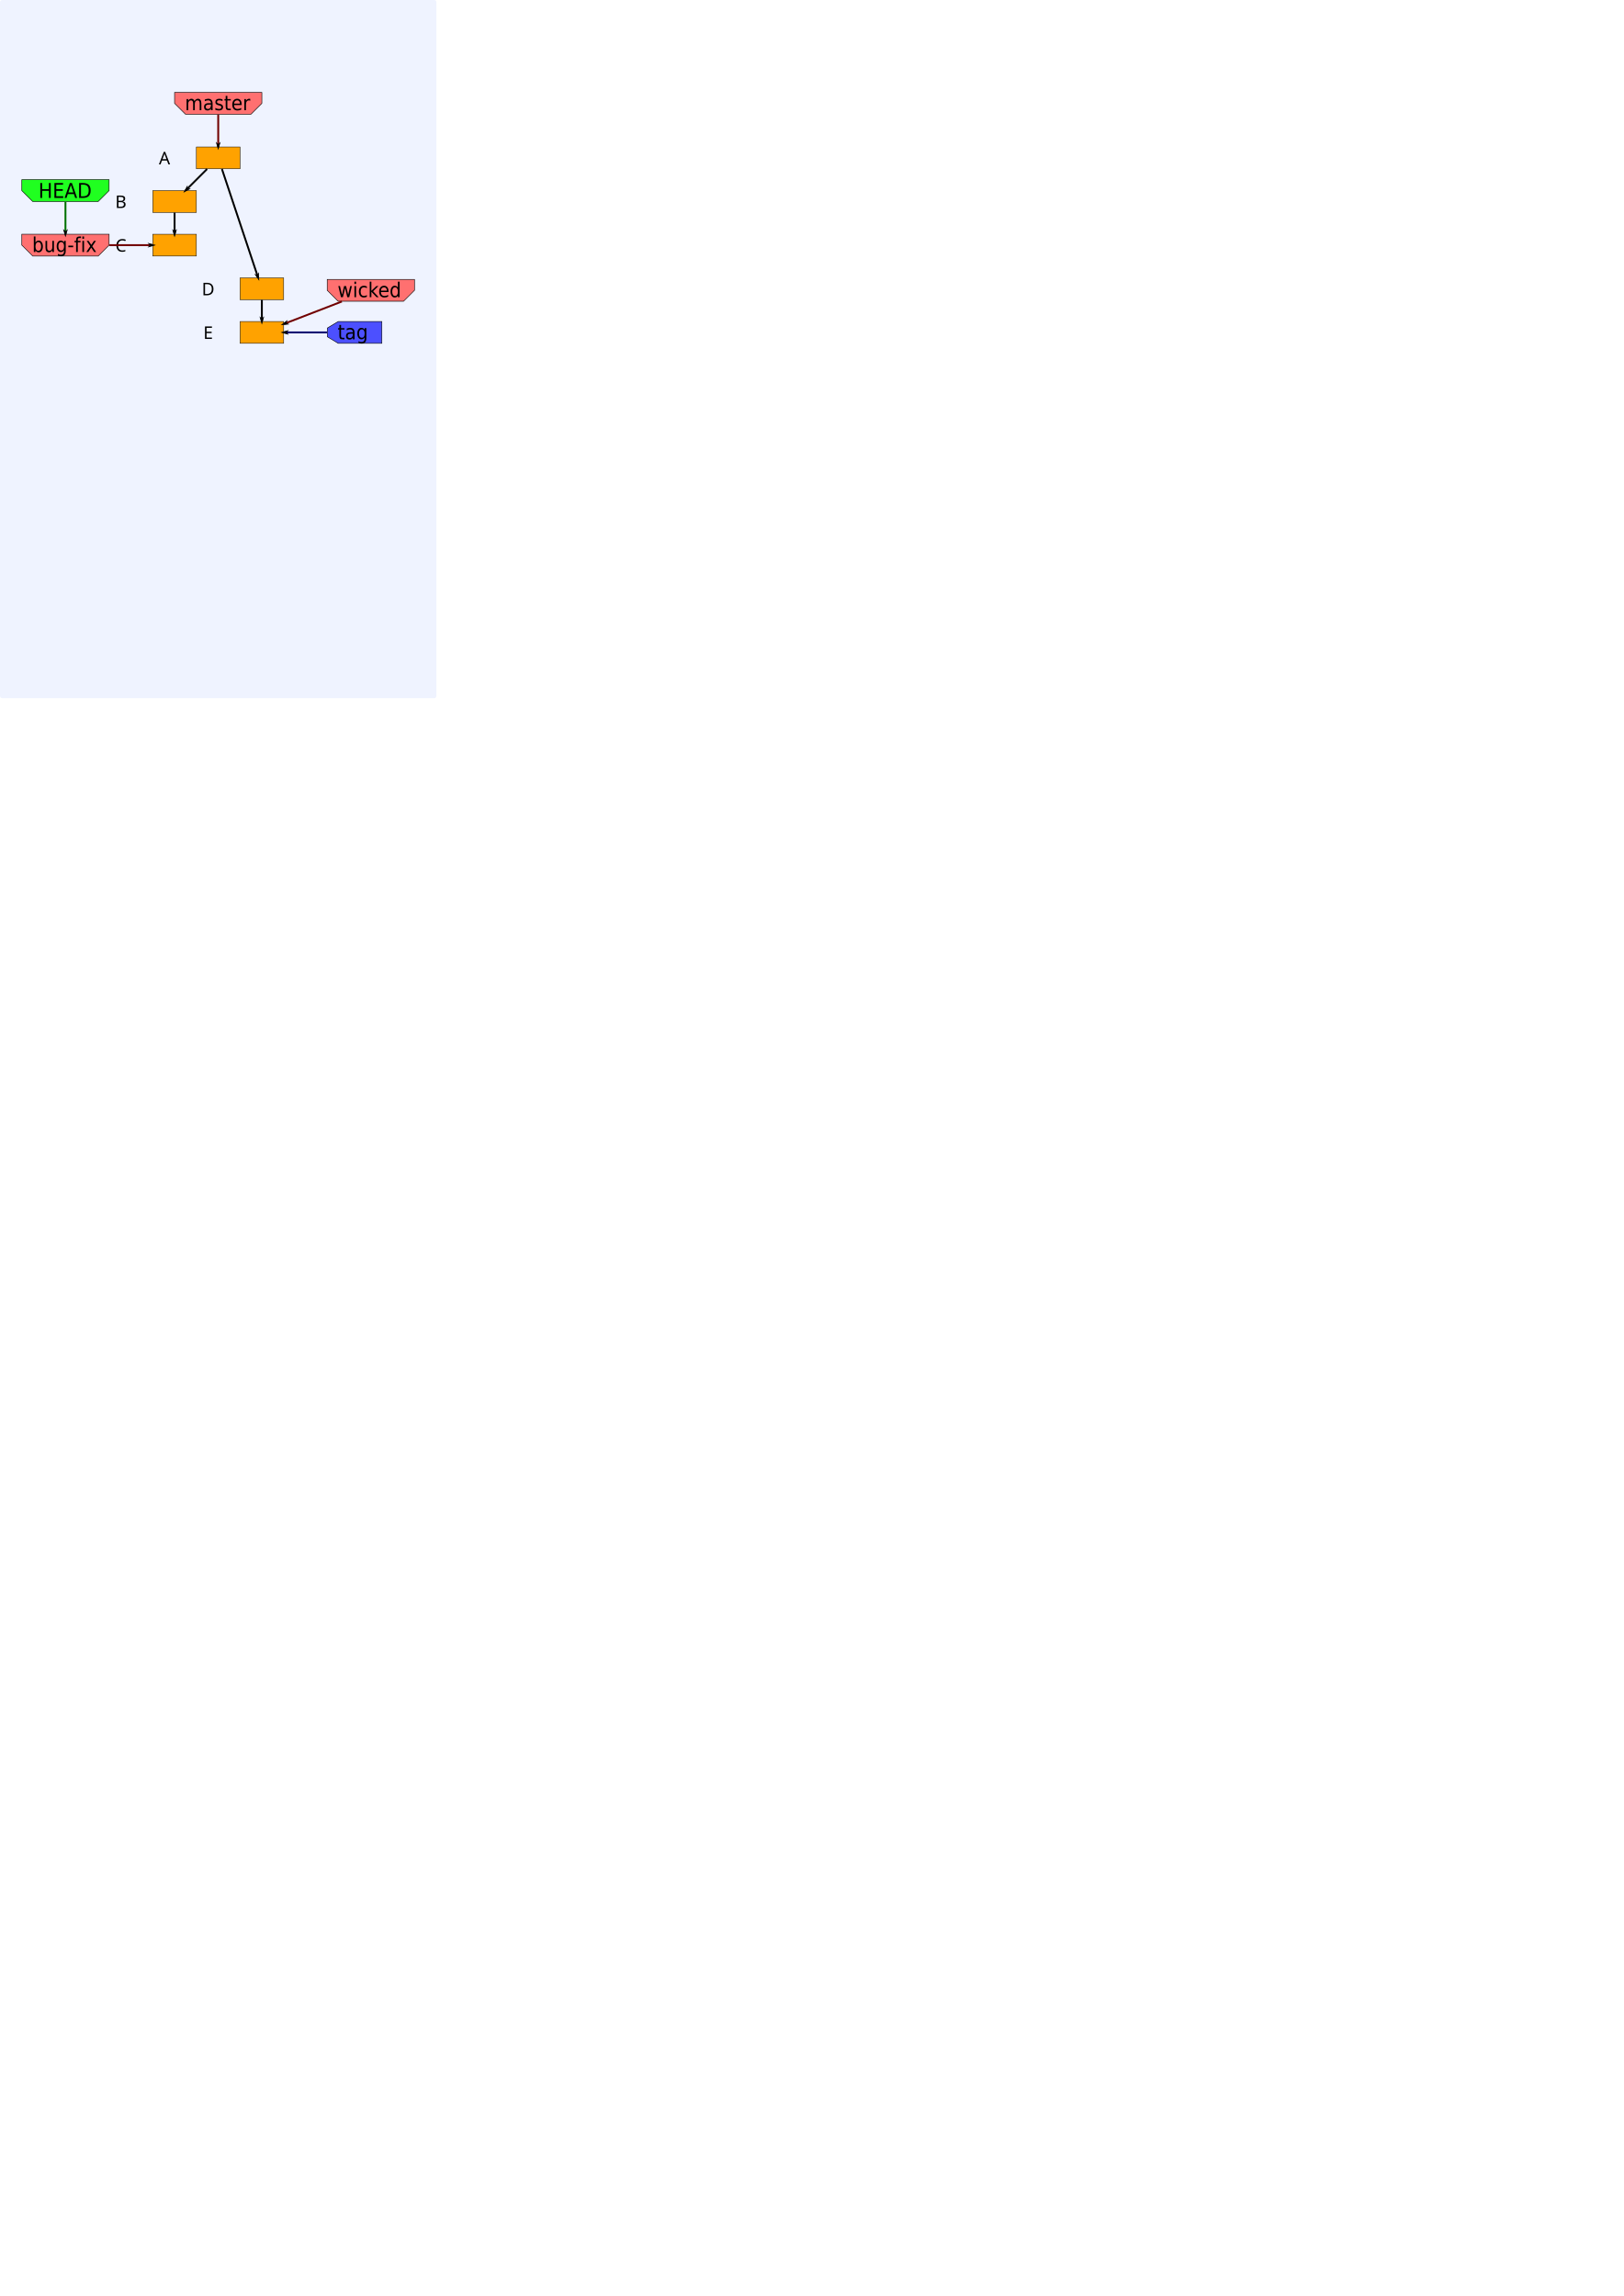
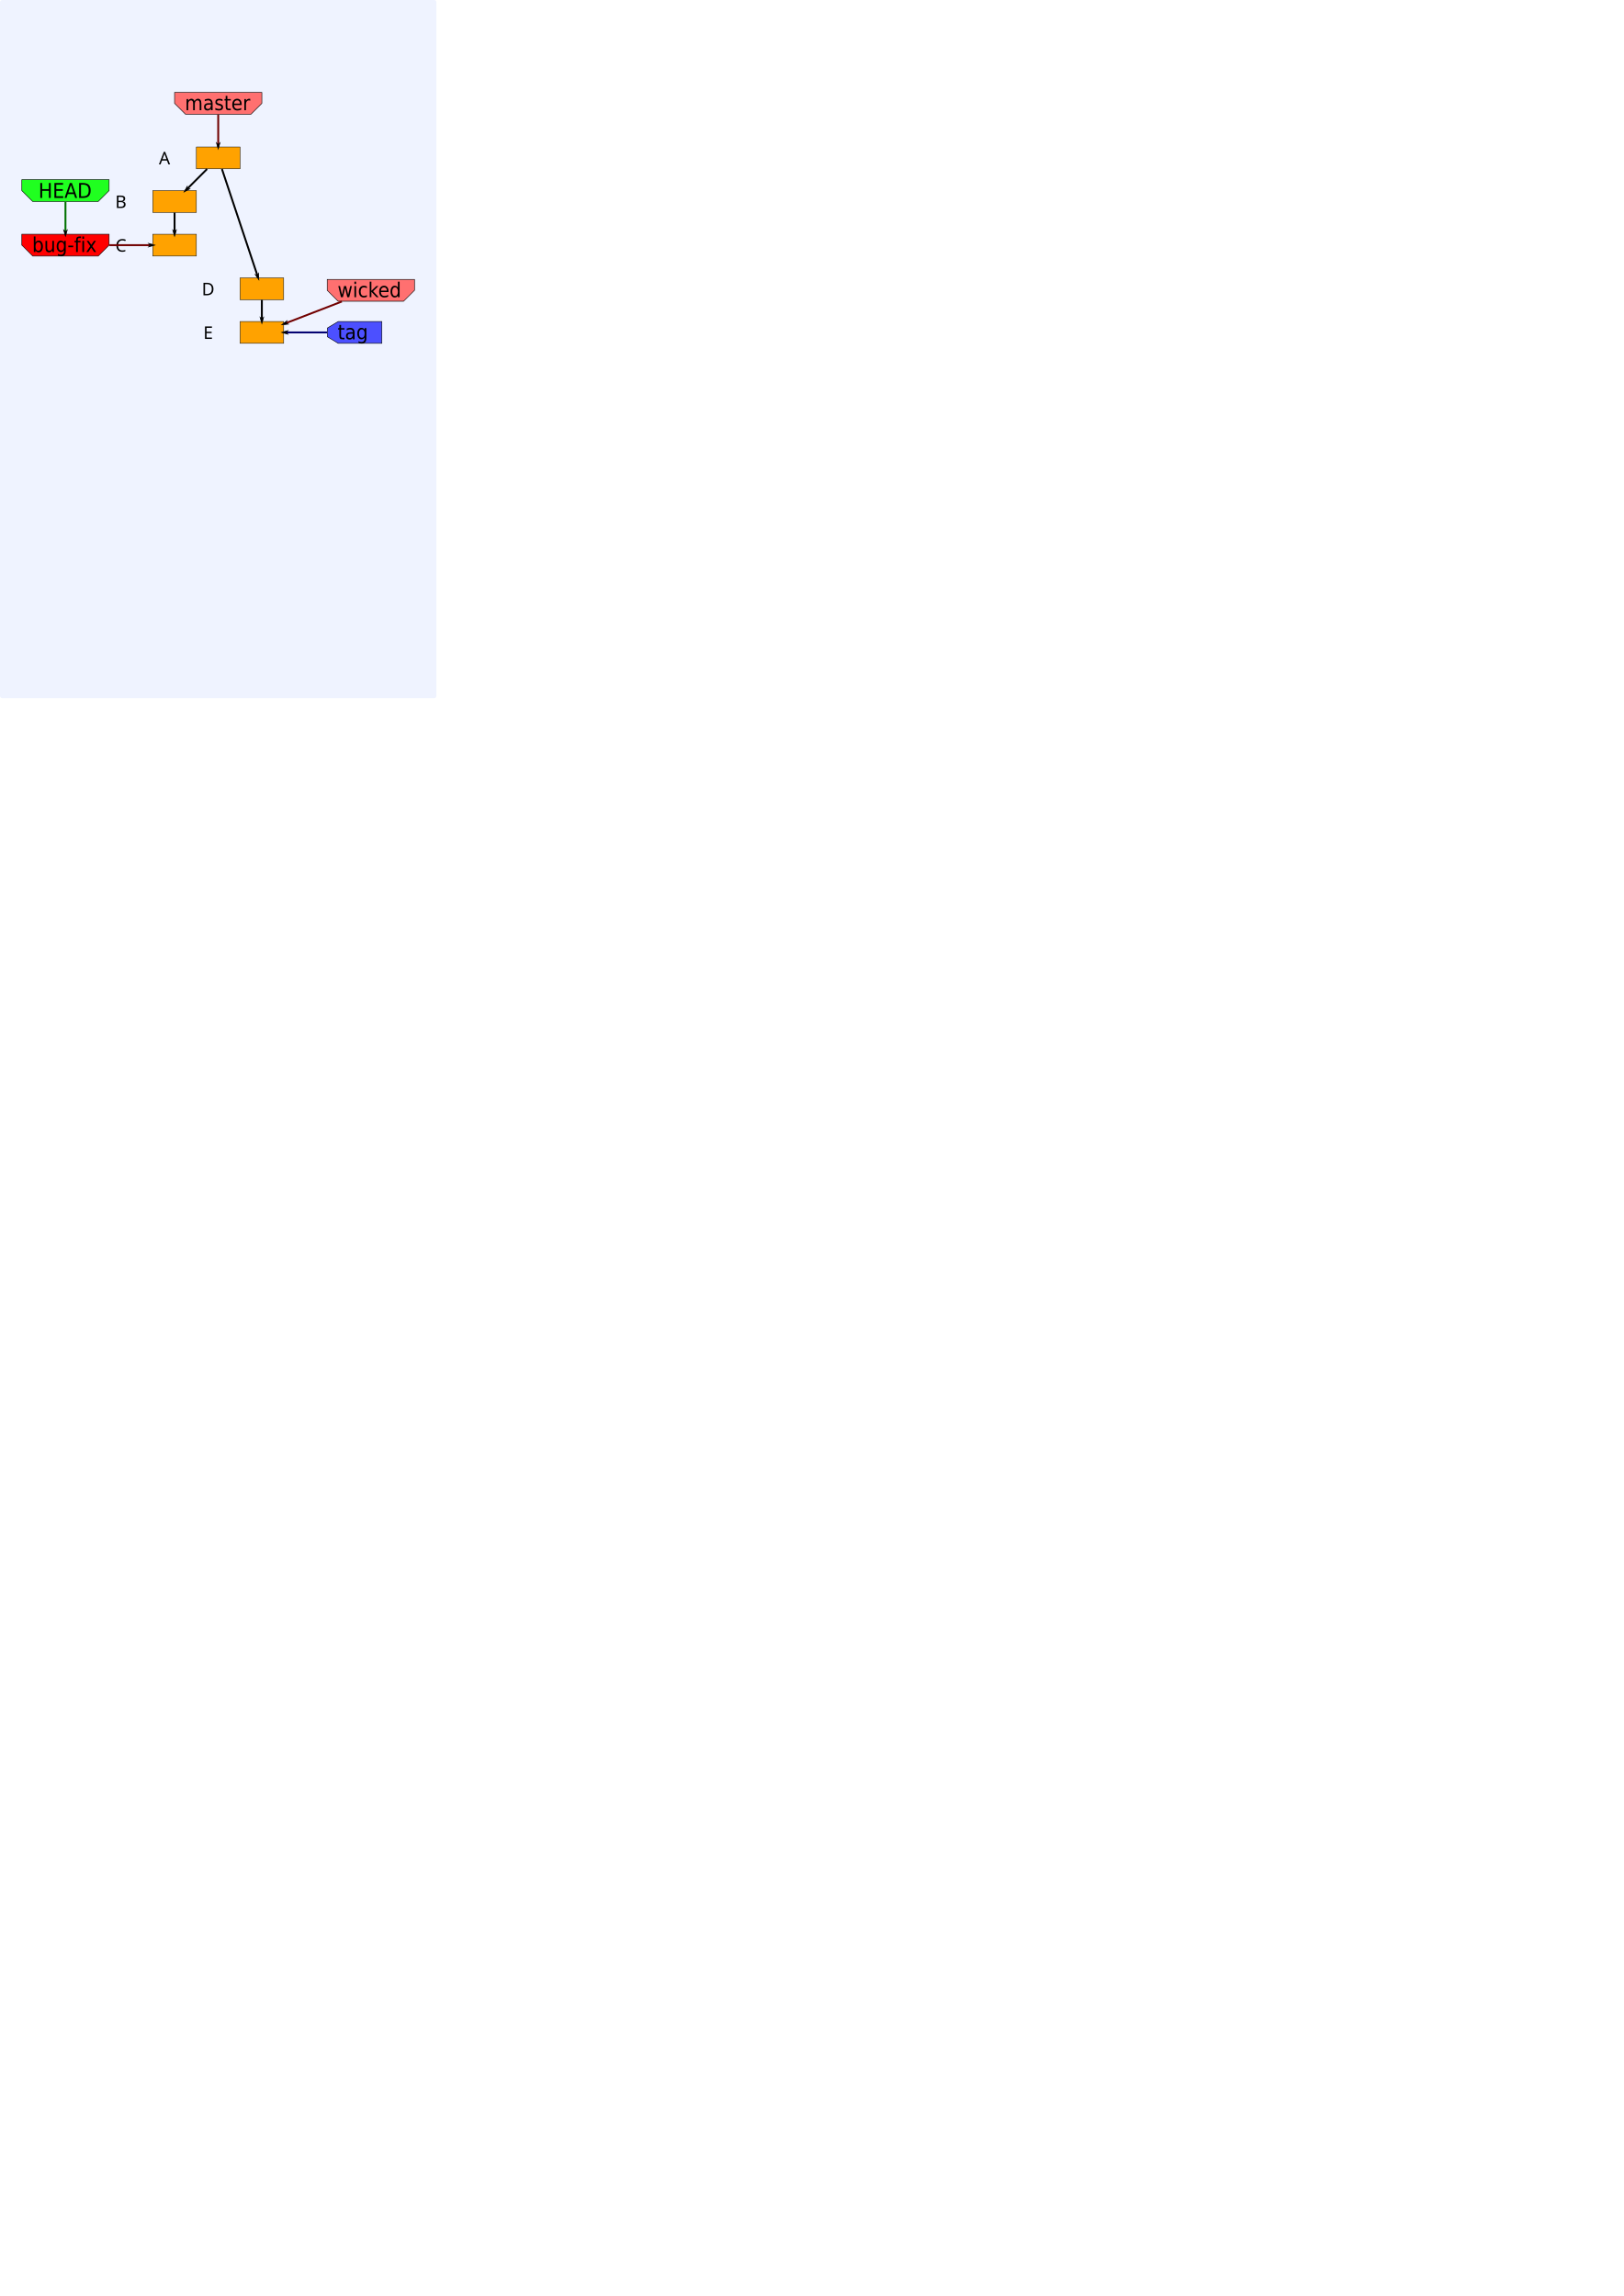
<svg xmlns="http://www.w3.org/2000/svg" width="744.094" height="1052.362" id="svg1317">
  <defs id="defs1319">
    <marker orient="auto" refY="0.0" refX="0.0" id="Arrow1Sstart" style="overflow:visible">
      <path id="path4028" d="M 0.0,0.0 L 5.0,-5.0 L -12.5,0.0 L 5.0,5.0 L 0.0,0.0 z " style="fill-rule:evenodd;stroke:#000000;stroke-width:1.0pt;marker-start:none" transform="scale(0.2) translate(6,0)" />
    </marker>
    <marker orient="auto" refY="0.0" refX="0.0" id="Arrow1Mstart" style="overflow:visible">
      <path id="path4034" d="M 0.0,0.0 L 5.0,-5.0 L -12.5,0.0 L 5.0,5.0 L 0.0,0.0 z " style="fill-rule:evenodd;stroke:#000000;stroke-width:1.0pt;marker-start:none" transform="scale(0.4) translate(10,0)" />
    </marker>
    <marker orient="auto" refY="0.0" refX="0.0" id="Arrow1Send" style="overflow:visible;">
      <path id="path4025" d="M 0.0,0.0 L 5.0,-5.0 L -12.5,0.0 L 5.0,5.0 L 0.0,0.0 z " style="fill-rule:evenodd;stroke:#000000;stroke-width:1.0pt;marker-start:none;" transform="scale(0.2) rotate(180) translate(6,0)" />
    </marker>
    <marker orient="auto" refY="0.0" refX="0.0" id="Arrow2Mend" style="overflow:visible;">
      <path id="path4013" style="font-size:12.0;fill-rule:evenodd;stroke-width:0.625;stroke-linejoin:round;" d="M 8.719,4.034 L -2.207,0.016 L 8.719,-4.002 C 6.973,-1.63 6.983,1.616 8.719,4.034 z " transform="scale(0.6) rotate(180) translate(0,0)" />
    </marker>
    <marker orient="auto" refY="0.0" refX="0.0" id="Arrow1Mend" style="overflow:visible;">
      <path id="path4031" d="M 0.0,0.0 L 5.0,-5.0 L -12.5,0.0 L 5.0,5.0 L 0.0,0.0 z " style="fill-rule:evenodd;stroke:#000000;stroke-width:1.0pt;marker-start:none;" transform="scale(0.4) rotate(180) translate(10,0)" />
    </marker>
    <marker orient="auto" refY="0.0" refX="0.0" id="Arrow2Mstart" style="overflow:visible">
      <path id="path4016" style="font-size:12.0;fill-rule:evenodd;stroke-width:0.625;stroke-linejoin:round" d="M 8.719,4.034 L -2.207,0.016 L 8.719,-4.002 C 6.973,-1.63 6.983,1.616 8.719,4.034 z " transform="scale(0.6) translate(0,0)" />
    </marker>
    <marker orient="auto" refY="0.0" refX="0.0" id="Arrow1Lstart" style="overflow:visible">
      <path id="path4040" d="M 0.0,0.0 L 5.0,-5.0 L -12.5,0.0 L 5.0,5.0 L 0.0,0.0 z " style="fill-rule:evenodd;stroke:#000000;stroke-width:1.0pt;marker-start:none" transform="scale(0.8) translate(12.5,0)" />
    </marker>
  </defs>
  <g id="layer1" style="opacity:1">
    <rect style="fill:#eff3ff;fill-opacity:1;stroke:none;stroke-width:1;stroke-linecap:butt;stroke-linejoin:bevel;stroke-miterlimit:4;stroke-dasharray:none;stroke-dashoffset:0;stroke-opacity:1" id="bg" width="200" height="320" x="0" y="0" rx="1" ry="1" />
    <rect style="fill:black;fill-opacity:0.75;stroke:black;stroke-width:0.5;stroke-linecap:butt;stroke-linejoin:miter;stroke-miterlimit:4;stroke-dasharray:none;stroke-dashoffset:0;stroke-opacity:1" id="rect2855" width="0" height="1" x="217" y="77.362" rx="19.921" ry="1" />
    <g id="g4933" transform="translate(64.89674,-5.023993)">
      <path id="path4877" d="M 15.103,47.386 L 15.103,52.386 L 20.103,57.386 L 50.103,57.386 L 55.103,52.386 L 55.103,47.386 L 15.103,47.386 z" style="opacity:1;fill:#ff7070;fill-opacity:1;fill-rule:evenodd;stroke:#000000;stroke-width:0.253;stroke-linecap:butt;stroke-linejoin:miter;stroke-miterlimit:4;stroke-dasharray:none;stroke-opacity:1" />
      <text id="text4879" y="52.863" x="20.831" style="font-size:6.695px;font-style:normal;font-weight:normal;line-height:125%;opacity:1;fill:#000000;fill-opacity:1;stroke:none;stroke-width:1pt;stroke-linecap:butt;stroke-linejoin:miter;stroke-opacity:1;font-family:Bitstream Vera Sans" xml:space="preserve" transform="scale(0.9517883,1.050654)">
        <tspan style="font-size:8.927px;font-style:normal;font-variant:normal;font-weight:normal;font-stretch:normal;text-align:start;line-height:125%;writing-mode:lr-tb;text-anchor:start;font-family:Bitstream Vera Sans" y="52.863" x="20.831" id="tspan4881">master</tspan>
      </text>
    </g>
    <g id="g4941" transform="translate(-5.103313,69.97601)">
      <path id="path4905" d="M 15.103,12.386 L 15.103,17.386 L 20.103,22.386 L 50.103,22.386 L 55.103,17.386 L 55.103,12.386 L 15.103,12.386 z" style="opacity:1;fill:#20ff20;fill-opacity:1;fill-rule:evenodd;stroke:#000000;stroke-width:0.253;stroke-linecap:butt;stroke-linejoin:miter;stroke-miterlimit:4;stroke-dasharray:none;stroke-opacity:1" />
      <text id="text4907" y="19.862" x="23.758" style="font-size:6.743px;font-style:normal;font-weight:normal;line-height:125%;opacity:1;fill:#000000;fill-opacity:1;stroke:none;stroke-width:1pt;stroke-linecap:butt;stroke-linejoin:miter;stroke-opacity:1;font-family:Bitstream Vera Sans" xml:space="preserve" transform="scale(0.9568013,1.045149)">
        <tspan style="font-size:8.991px;font-style:normal;font-variant:normal;font-weight:normal;font-stretch:normal;text-align:start;line-height:125%;writing-mode:lr-tb;text-anchor:start;font-family:Bitstream Vera Sans" y="19.862" x="23.758" id="tspan4909">HEAD</tspan>
      </text>
    </g>
    <g id="g4924" transform="translate(64.83769,-10.04457)">
      <path id="path4885" d="M 45.162,77.407 L 45.162,87.407 L 25.162,87.407 L 25.162,77.407 L 45.162,77.407 z" style="opacity:1;fill:#ffa200;fill-opacity:1;fill-rule:evenodd;stroke:#000000;stroke-width:0.207;stroke-linecap:butt;stroke-linejoin:miter;stroke-miterlimit:4;stroke-dasharray:none;stroke-opacity:1" />
      <text id="text4916" y="85.389" x="35.022" style="font-size:22px;font-style:normal;font-weight:normal;line-height:125%;fill:#000000;fill-opacity:1;stroke:none;stroke-width:1pt;stroke-linecap:butt;stroke-linejoin:miter;stroke-opacity:1;font-family:Bitstream Vera Sans" xml:space="preserve">
        <tspan id="tspan4920" style="font-size:8px;font-style:normal;font-variant:normal;font-weight:normal;font-stretch:normal;text-align:center;line-height:125%;writing-mode:lr-tb;text-anchor:middle;font-family:Sans;-inkscape-font-specification:Sans" y="85.389" x="35.022">A</tspan>
      </text>
    </g>
    <path style="opacity:1;fill:none;fill-opacity:0.75;fill-rule:evenodd;stroke:#710000;stroke-width:0.864;stroke-linecap:butt;stroke-linejoin:miter;marker-start:url(#Arrow1Sstart);marker-end:none;stroke-miterlimit:4;stroke-dasharray:none;stroke-opacity:1;display:inline" d="M 100,67.259 L 100,52.489" id="path4891" />
    <g style="opacity:1" id="g2466" transform="translate(44.83769,9.955426)">
      <path id="path2468" d="M 45.162,77.407 L 45.162,87.407 L 25.162,87.407 L 25.162,77.407 L 45.162,77.407 z" style="opacity:1;fill:#ffa200;fill-opacity:1;fill-rule:evenodd;stroke:#000000;stroke-width:0.207;stroke-linecap:butt;stroke-linejoin:miter;stroke-miterlimit:4;stroke-dasharray:none;stroke-opacity:1" />
      <text id="text2470" y="85.389" x="35.022" style="font-size:22px;font-style:normal;font-weight:normal;line-height:125%;fill:#000000;fill-opacity:1;stroke:none;stroke-width:1pt;stroke-linecap:butt;stroke-linejoin:miter;stroke-opacity:1;font-family:Bitstream Vera Sans" xml:space="preserve">
        <tspan id="tspan2472" style="font-size:8px;font-style:normal;font-variant:normal;font-weight:normal;font-stretch:normal;text-align:center;line-height:125%;writing-mode:lr-tb;text-anchor:middle;font-family:Sans;-inkscape-font-specification:Sans" y="85.389" x="35.022">B</tspan>
      </text>
    </g>
    <g style="opacity:1" id="g2474" transform="translate(84.83769,49.95543)">
      <path id="path2476" d="M 45.162,77.407 L 45.162,87.407 L 25.162,87.407 L 25.162,77.407 L 45.162,77.407 z" style="opacity:1;fill:#ffa200;fill-opacity:1;fill-rule:evenodd;stroke:#000000;stroke-width:0.207;stroke-linecap:butt;stroke-linejoin:miter;stroke-miterlimit:4;stroke-dasharray:none;stroke-opacity:1" />
      <text id="text2478" y="85.389" x="35.022" style="font-size:22px;font-style:normal;font-weight:normal;line-height:125%;fill:#000000;fill-opacity:1;stroke:none;stroke-width:1pt;stroke-linecap:butt;stroke-linejoin:miter;stroke-opacity:1;font-family:Bitstream Vera Sans" xml:space="preserve">
        <tspan id="tspan2480" style="font-size:8px;font-style:normal;font-variant:normal;font-weight:normal;font-stretch:normal;text-align:center;line-height:125%;writing-mode:lr-tb;text-anchor:middle;font-family:Sans;-inkscape-font-specification:Sans" y="85.389" x="35.022">D</tspan>
      </text>
    </g>
    <g style="opacity:1" id="g2482" transform="translate(44.83769,29.95543)">
      <path id="path2484" d="M 45.162,77.407 L 45.162,87.407 L 25.162,87.407 L 25.162,77.407 L 45.162,77.407 z" style="opacity:1;fill:#ffa200;fill-opacity:1;fill-rule:evenodd;stroke:#000000;stroke-width:0.207;stroke-linecap:butt;stroke-linejoin:miter;stroke-miterlimit:4;stroke-dasharray:none;stroke-opacity:1" />
      <text id="text2486" y="85.389" x="35.022" style="font-size:22px;font-style:normal;font-weight:normal;line-height:125%;fill:#000000;fill-opacity:1;stroke:none;stroke-width:1pt;stroke-linecap:butt;stroke-linejoin:miter;stroke-opacity:1;font-family:Bitstream Vera Sans" xml:space="preserve">
        <tspan id="tspan2488" style="font-size:8px;font-style:normal;font-variant:normal;font-weight:normal;font-stretch:normal;text-align:center;line-height:125%;writing-mode:lr-tb;text-anchor:middle;font-family:Sans;-inkscape-font-specification:Sans" y="85.389" x="35.022">C</tspan>
      </text>
    </g>
    <g style="opacity:1" id="g2498" transform="translate(134.8967,99.97601)">
      <path id="path2500" d="M 20.103,47.386 L 15.103,50.386 L 15.103,54.386 L 20.103,57.386 L 40.103,57.386 L 40.103,47.386 L 20.103,47.386 z" style="opacity:1;fill:#4c50ff;fill-opacity:1;fill-rule:evenodd;stroke:#000000;stroke-width:0.253;stroke-linecap:butt;stroke-linejoin:miter;stroke-miterlimit:4;stroke-dasharray:none;stroke-opacity:1" />
      <text id="text2502" y="52.863" x="20.831" style="font-size:6.695px;font-style:normal;font-weight:normal;line-height:125%;opacity:1;fill:#000000;fill-opacity:1;stroke:none;stroke-width:1pt;stroke-linecap:butt;stroke-linejoin:miter;stroke-opacity:1;font-family:Bitstream Vera Sans" xml:space="preserve" transform="scale(0.9517883,1.050654)">
        <tspan style="font-size:8.927px;font-style:normal;font-variant:normal;font-weight:normal;font-stretch:normal;text-align:start;line-height:125%;writing-mode:lr-tb;text-anchor:start;font-family:Bitstream Vera Sans" y="52.863" x="20.831" id="tspan2504">tag</tspan>
      </text>
    </g>
    <path style="opacity:1;fill:none;fill-opacity:0.75;fill-rule:evenodd;stroke:#000000;stroke-width:0.864;stroke-linecap:butt;stroke-linejoin:miter;marker-start:url(#Arrow1Sstart);marker-end:none;stroke-miterlimit:4;stroke-dasharray:none;stroke-opacity:1;display:inline" d="M 118.299,127.259 L 101.701,77.465" id="path3318" />
    <path style="opacity:1;fill:none;fill-opacity:0.75;fill-rule:evenodd;stroke:#000000;stroke-width:0.864;stroke-linecap:butt;stroke-linejoin:miter;marker-start:url(#Arrow1Sstart);marker-end:none;stroke-miterlimit:4;stroke-dasharray:none;stroke-opacity:1;display:inline" d="M 80,107.259 L 80,97.465" id="path3322" />
    <g style="opacity:1" id="g3328" transform="translate(84.83769,69.95543)">
      <path id="path3330" d="M 45.162,77.407 L 45.162,87.407 L 25.162,87.407 L 25.162,77.407 L 45.162,77.407 z" style="opacity:1;fill:#ffa200;fill-opacity:1;fill-rule:evenodd;stroke:#000000;stroke-width:0.207;stroke-linecap:butt;stroke-linejoin:miter;stroke-miterlimit:4;stroke-dasharray:none;stroke-opacity:1" />
      <text id="text3332" y="85.389" x="35.022" style="font-size:22px;font-style:normal;font-weight:normal;line-height:125%;fill:#000000;fill-opacity:1;stroke:none;stroke-width:1pt;stroke-linecap:butt;stroke-linejoin:miter;stroke-opacity:1;font-family:Bitstream Vera Sans" xml:space="preserve">
        <tspan id="tspan3334" style="font-size:8px;font-style:normal;font-variant:normal;font-weight:normal;font-stretch:normal;text-align:center;line-height:125%;writing-mode:lr-tb;text-anchor:middle;font-family:Sans;-inkscape-font-specification:Sans" y="85.389" x="35.022">E</tspan>
      </text>
    </g>
    <path style="opacity:1;fill:none;fill-opacity:0.75;fill-rule:evenodd;stroke:#020071;stroke-width:0.864;stroke-linecap:butt;stroke-linejoin:miter;marker-start:url(#Arrow1Sstart);marker-end:none;stroke-miterlimit:4;stroke-dasharray:none;stroke-opacity:1;display:inline" d="M 130.103,152.362 L 149.874,152.362" id="path3356" />
    <path style="opacity:1;fill:none;fill-opacity:0.75;fill-rule:evenodd;stroke:#000000;stroke-width:0.864;stroke-linecap:butt;stroke-linejoin:miter;marker-start:url(#Arrow1Sstart);marker-end:none;stroke-miterlimit:4;stroke-dasharray:none;stroke-opacity:1;display:inline" d="M 120,147.259 L 120,137.465" id="path3320" />
    <path style="opacity:1;fill:none;fill-opacity:0.75;fill-rule:evenodd;stroke:#000000;stroke-width:0.864;stroke-linecap:butt;stroke-linejoin:miter;marker-start:url(#Arrow1Sstart);marker-end:none;stroke-miterlimit:4;stroke-dasharray:none;stroke-opacity:1;display:inline" d="M 85.103,87.259 L 94.897,77.465" id="path2487" />
    <g style="opacity:1" id="g2453" transform="translate(-5.103265,59.97601)">
-       <path id="path2455" d="M 15.103,47.386 L 15.103,52.386 L 20.103,57.386 L 50.103,57.386 L 55.103,52.386 L 55.103,47.386 L 15.103,47.386 z" style="opacity:1;fill:#ff7070;fill-opacity:1;fill-rule:evenodd;stroke:#000000;stroke-width:0.253;stroke-linecap:butt;stroke-linejoin:miter;stroke-miterlimit:4;stroke-dasharray:none;stroke-opacity:1" />
+       <path id="path2455" d="M 15.103,47.386 L 15.103,52.386 L 20.103,57.386 L 50.103,57.386 L 55.103,52.386 L 55.103,47.386 L 15.103,47.386 z" style="opacity:1;fill:#ff0000;fill-opacity:1;fill-rule:evenodd;stroke:#000000;stroke-width:0.253;stroke-linecap:butt;stroke-linejoin:miter;stroke-miterlimit:4;stroke-dasharray:none;stroke-opacity:1" />
      <text id="text2457" y="52.863" x="20.831" style="font-size:6.695px;font-style:normal;font-weight:normal;line-height:125%;opacity:1;fill:#000000;fill-opacity:1;stroke:none;stroke-width:1pt;stroke-linecap:butt;stroke-linejoin:miter;stroke-opacity:1;font-family:Bitstream Vera Sans" xml:space="preserve" transform="scale(0.9517883,1.050654)">
        <tspan style="font-size:8.927px;font-style:normal;font-variant:normal;font-weight:normal;font-stretch:normal;text-align:start;line-height:125%;writing-mode:lr-tb;text-anchor:start;font-family:Bitstream Vera Sans" y="52.863" x="20.831" id="tspan2459">bug-fix</tspan>
      </text>
    </g>
    <g style="opacity:1" id="g2461" transform="translate(134.8465,80.68311)">
      <path id="path2463" d="M 15.103,47.386 L 15.103,52.386 L 20.103,57.386 L 50.103,57.386 L 55.103,52.386 L 55.103,47.386 L 15.103,47.386 z" style="opacity:1;fill:#ff7070;fill-opacity:1;fill-rule:evenodd;stroke:#000000;stroke-width:0.253;stroke-linecap:butt;stroke-linejoin:miter;stroke-miterlimit:4;stroke-dasharray:none;stroke-opacity:1" />
      <text id="text2465" y="52.863" x="20.831" style="font-size:6.695px;font-style:normal;font-weight:normal;line-height:125%;opacity:1;fill:#000000;fill-opacity:1;stroke:none;stroke-width:1pt;stroke-linecap:butt;stroke-linejoin:miter;stroke-opacity:1;font-family:Bitstream Vera Sans" xml:space="preserve" transform="scale(0.9517883,1.050654)">
        <tspan style="font-size:8.927px;font-style:normal;font-variant:normal;font-weight:normal;font-stretch:normal;text-align:start;line-height:125%;writing-mode:lr-tb;text-anchor:start;font-family:Bitstream Vera Sans" y="52.863" x="20.831" id="tspan2467">wicked</tspan>
      </text>
    </g>
    <path style="opacity:1;fill:none;fill-opacity:0.75;fill-rule:evenodd;stroke:#710000;stroke-width:0.864;stroke-linecap:butt;stroke-linejoin:miter;marker-start:url(#Arrow1Sstart);marker-end:none;stroke-miterlimit:4;stroke-dasharray:none;stroke-opacity:1;display:inline" d="M 130.103,148.46 L 156.677,138.196" id="path2471" />
    <path style="opacity:1;fill:none;fill-opacity:0.75;fill-rule:evenodd;stroke:#710000;stroke-width:0.864;stroke-linecap:butt;stroke-linejoin:miter;marker-start:url(#Arrow1Sstart);marker-end:none;stroke-miterlimit:4;stroke-dasharray:none;stroke-opacity:1;display:inline" d="M 69.897,112.362 L 50.126,112.362" id="path2469" />
    <path style="opacity:1;fill:none;fill-opacity:0.75;fill-rule:evenodd;stroke:#007100;stroke-width:0.864;stroke-linecap:butt;stroke-linejoin:miter;marker-start:url(#Arrow1Sstart);marker-end:none;stroke-miterlimit:4;stroke-dasharray:none;stroke-opacity:1;display:inline" d="M 30,107.236 L 30,92.489" id="path4911" />
  </g>
</svg>
